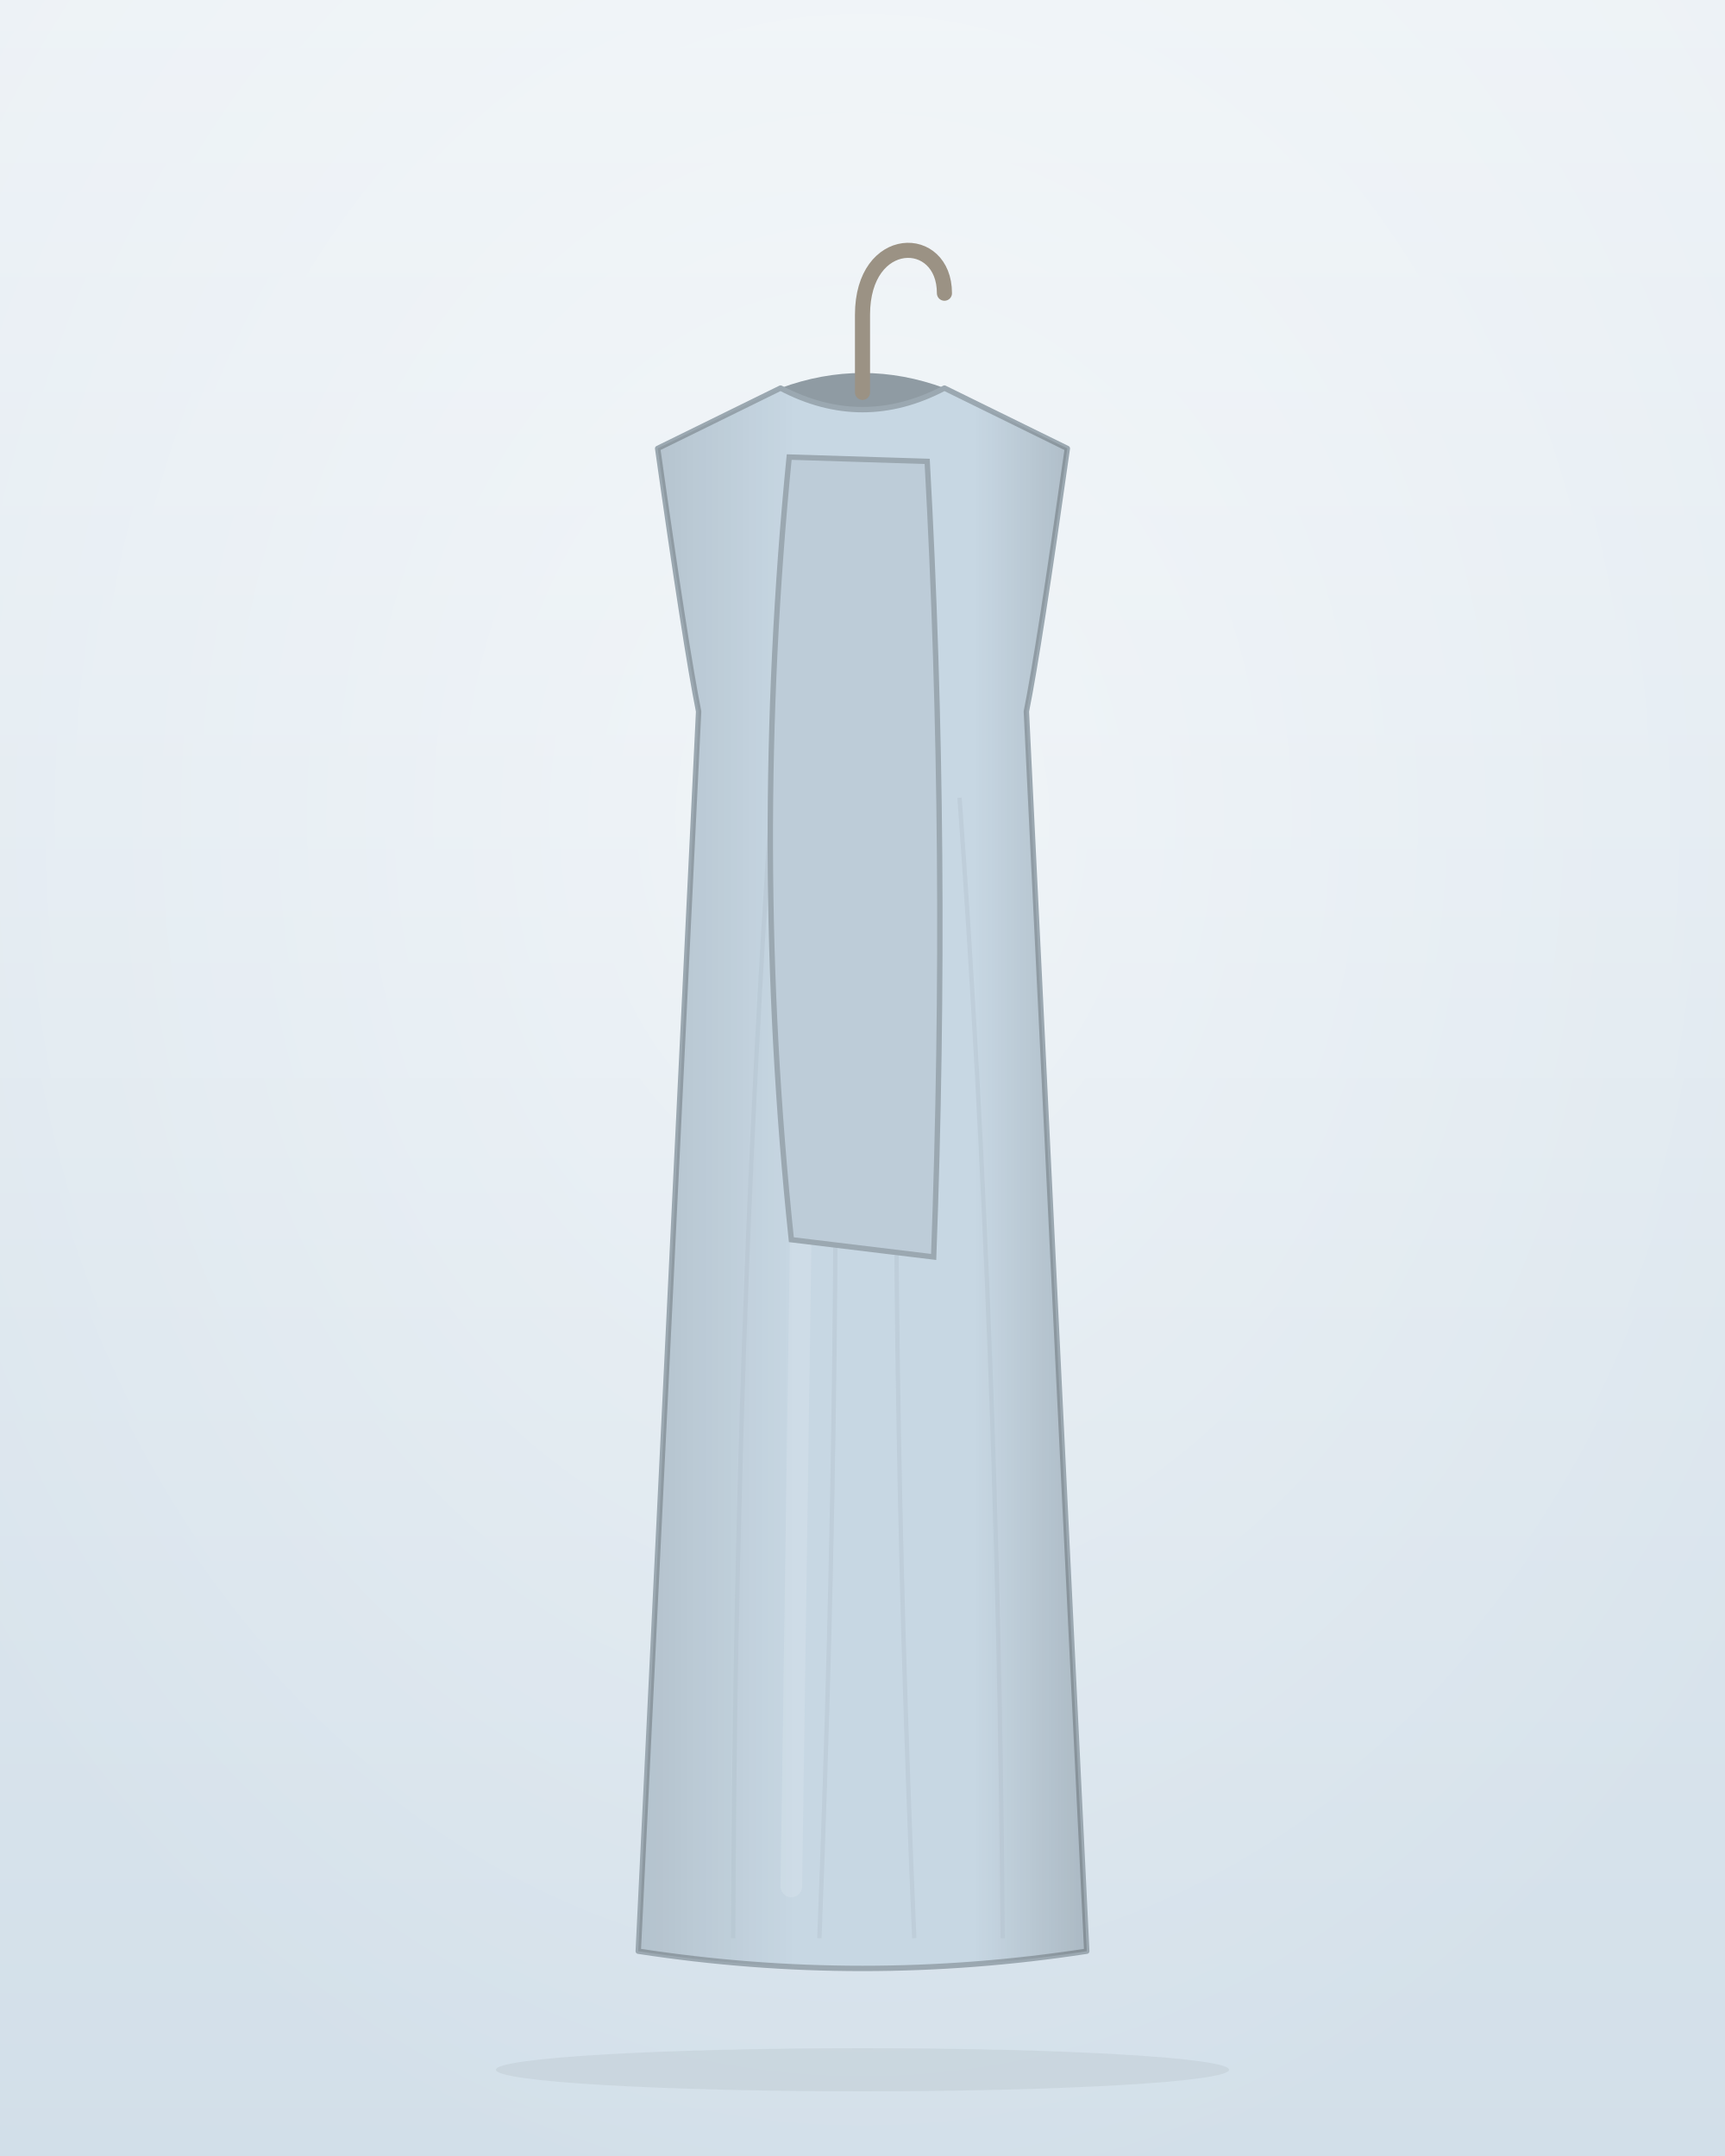
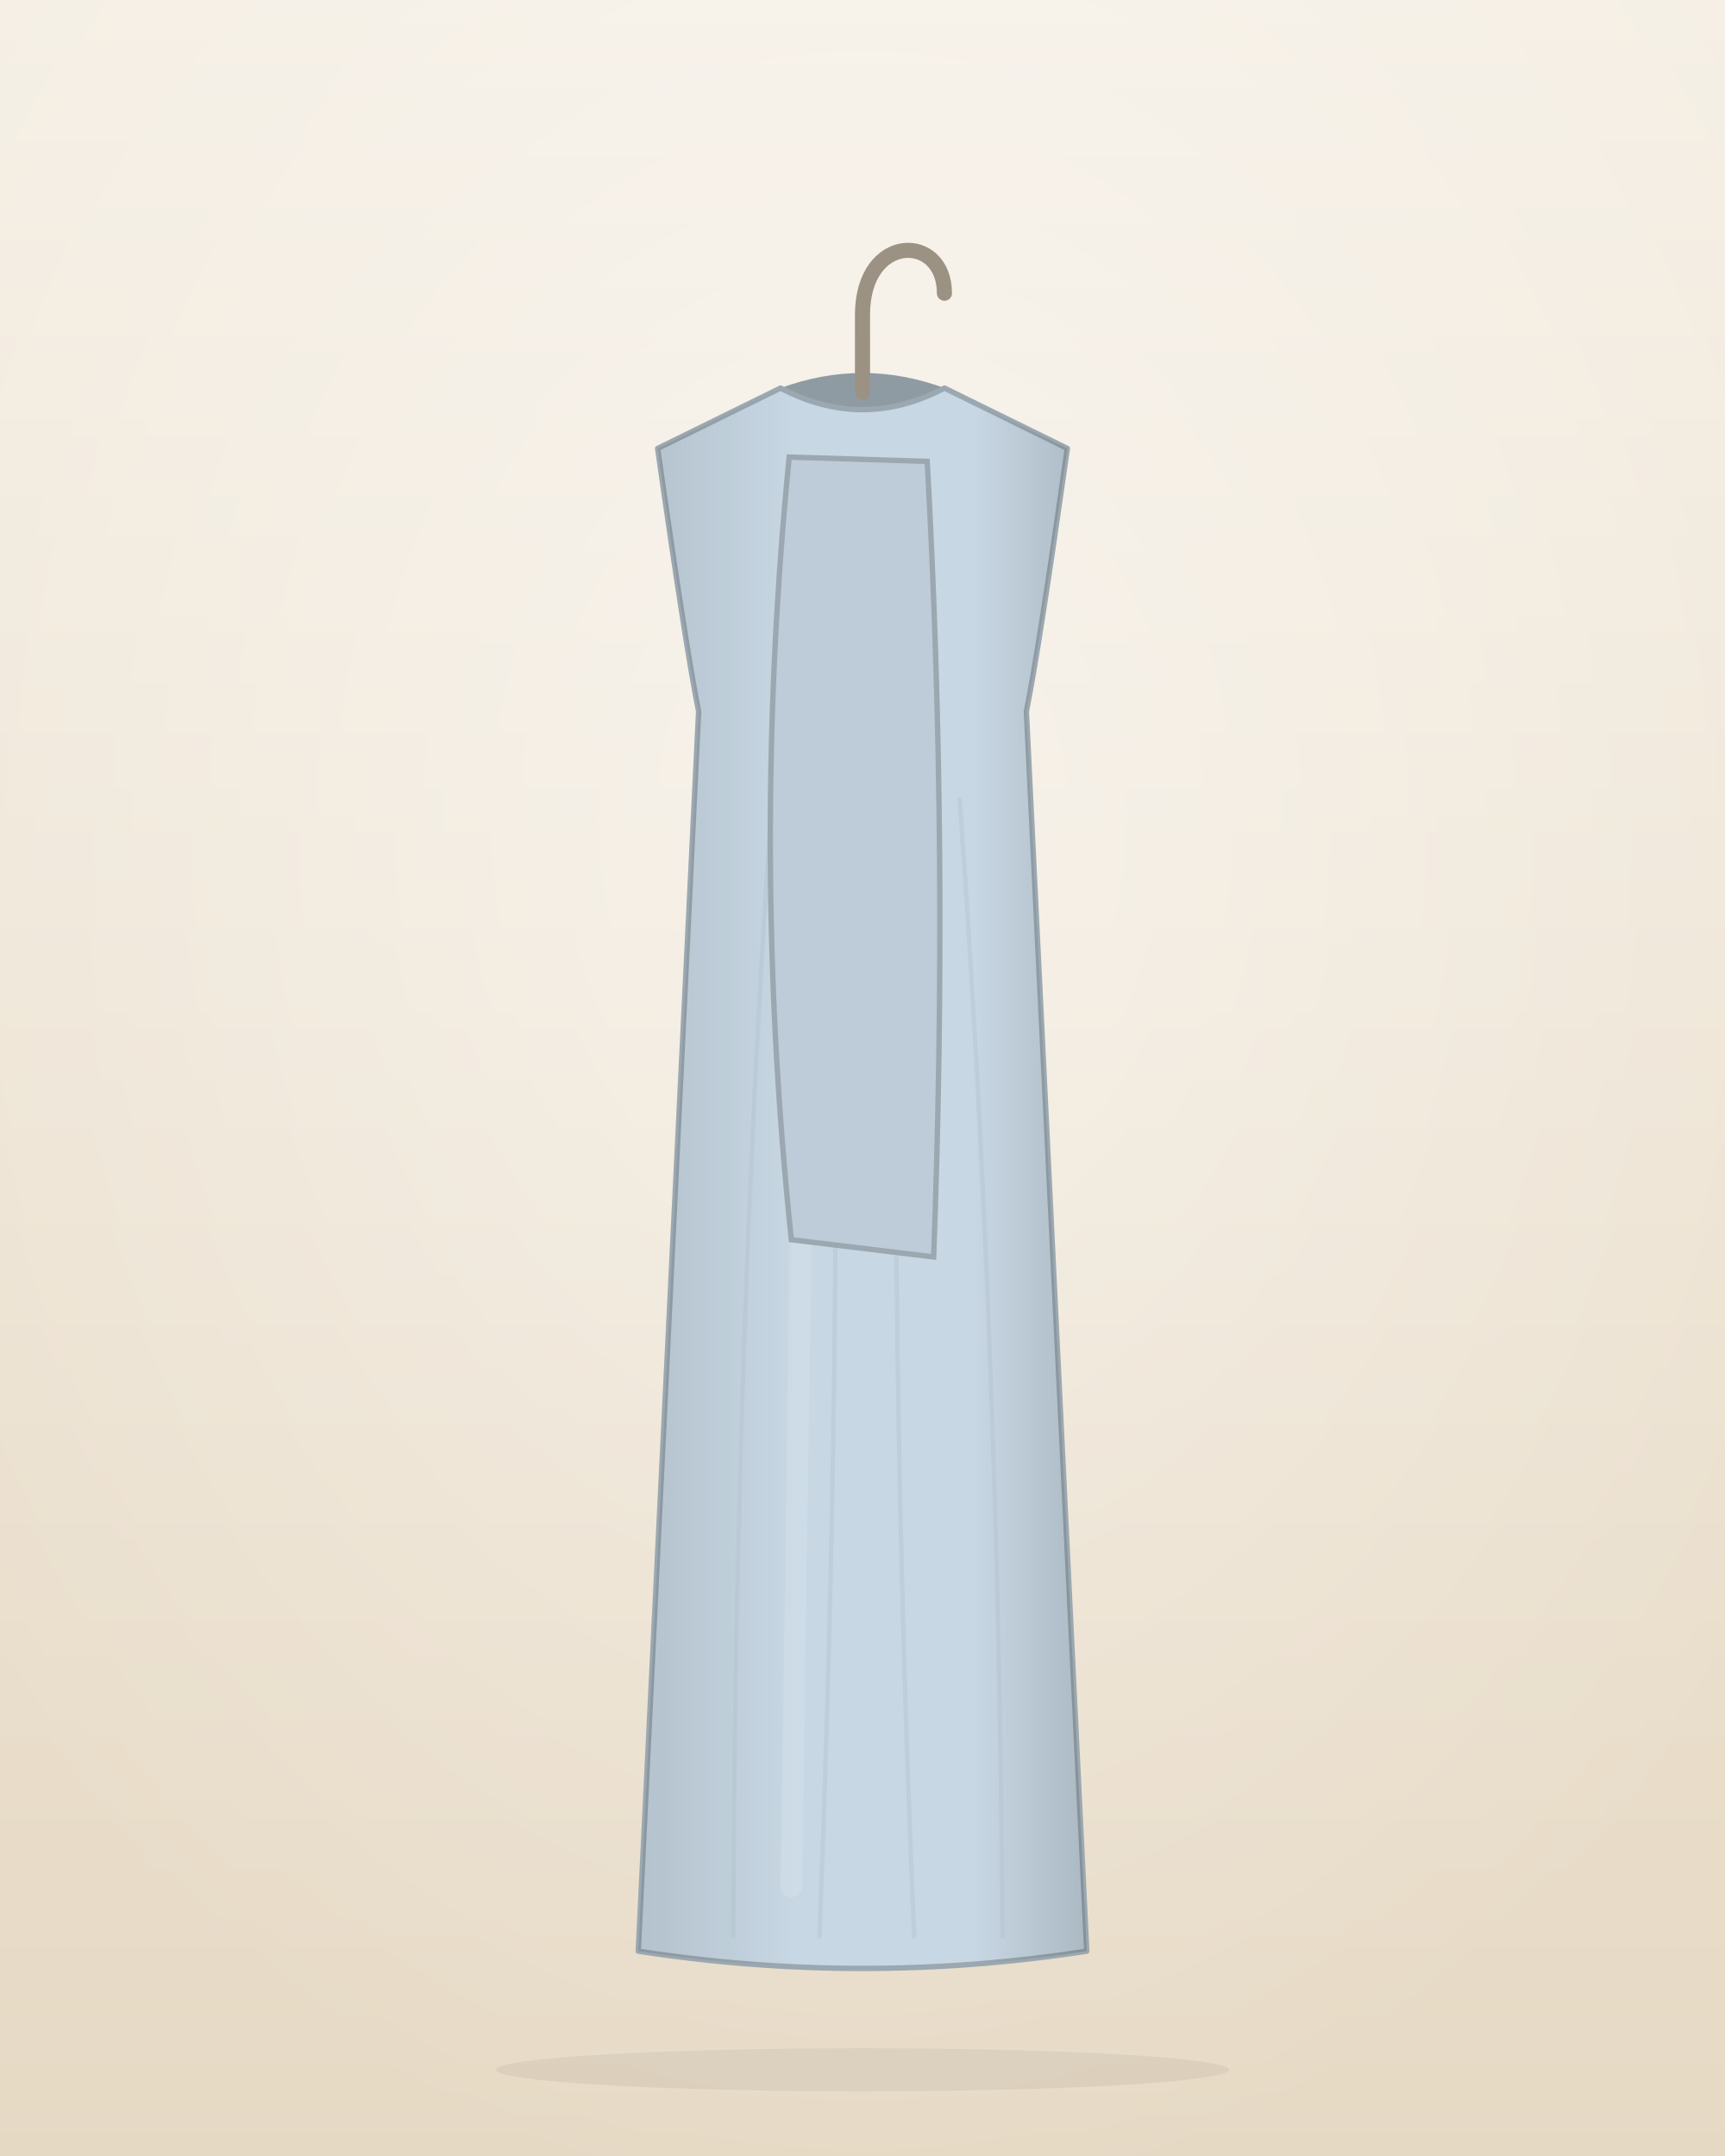
<svg xmlns="http://www.w3.org/2000/svg" viewBox="0 0 800 1000" width="800" height="1000">
  <defs>
    <linearGradient id="bg" x1="0" y1="0" x2="0" y2="1">
-       <stop offset="0" stop-color="#edf2f6" />
-       <stop offset="1" stop-color="#d2dfe9" />
+       <stop offset="0" stop-color="#f5efe5" />
+       <stop offset="1" stop-color="#e6d9c4" />
    </linearGradient>
    <radialGradient id="bg-glow" cx="0.5" cy="0.38" r="0.65">
      <stop offset="0" stop-color="#fff" stop-opacity="0.45" />
      <stop offset="1" stop-color="#fff" stop-opacity="0" />
    </radialGradient>
    <linearGradient id="p-sh" x1="0" y1="0" x2="1" y2="0">
      <stop offset="0" stop-color="#000" stop-opacity="0.10" />
      <stop offset="0.35" stop-color="#000" stop-opacity="0" />
      <stop offset="0.75" stop-color="#000" stop-opacity="0" />
      <stop offset="1" stop-color="#000" stop-opacity="0.14" />
    </linearGradient>
  </defs>
  <rect width="800" height="1000" fill="url(#bg)" />
  <rect width="800" height="1000" fill="url(#bg-glow)" />
  <path d="M362 180 Q400 166 438 180 Q400 200 362 180Z" fill="#8f9ba3" />
  <path d="M400 182V146C400 108 438 108 438 136" fill="none" stroke="#9b9284" stroke-width="7" stroke-linecap="round" />
  <path d="M362 180 L305 208 Q318 300 324 330 L296 905 Q400 921 504 905 L476 330 Q482 300 495 208 L438 180 Q400 200 362 180Z" fill="#c7d7e3" stroke="#9ba8b1" stroke-width="2.5" stroke-linejoin="round" />
  <path d="M362 180 L305 208 Q318 300 324 330 L296 905 Q400 921 504 905 L476 330 Q482 300 495 208 L438 180 Q400 200 362 180Z" fill="url(#p-sh)" />
  <path d="M358 370 Q341 618 340 899" fill="none" stroke="#afbdc8" stroke-width="2" opacity="0.35" />
  <path d="M386 370 Q391 618 380 899" fill="none" stroke="#afbdc8" stroke-width="2" opacity="0.35" />
  <path d="M417 370 Q412 618 424 899" fill="none" stroke="#afbdc8" stroke-width="2" opacity="0.35" />
  <path d="M445 370 Q463 618 465 899" fill="none" stroke="#afbdc8" stroke-width="2" opacity="0.35" />
  <path d="M374 390 L367 875" stroke="#dbe5ed" stroke-width="10" opacity="0.35" stroke-linecap="round" />
  <path d="M366 212 Q348 394 367 575 L433 583 Q440 394 430 214Z" fill="#bdccd8" stroke="#9ba8b1" stroke-width="2.5" />
  <ellipse cx="400" cy="960" rx="170" ry="10.0" fill="#23261f" opacity="0.06" />
</svg>
